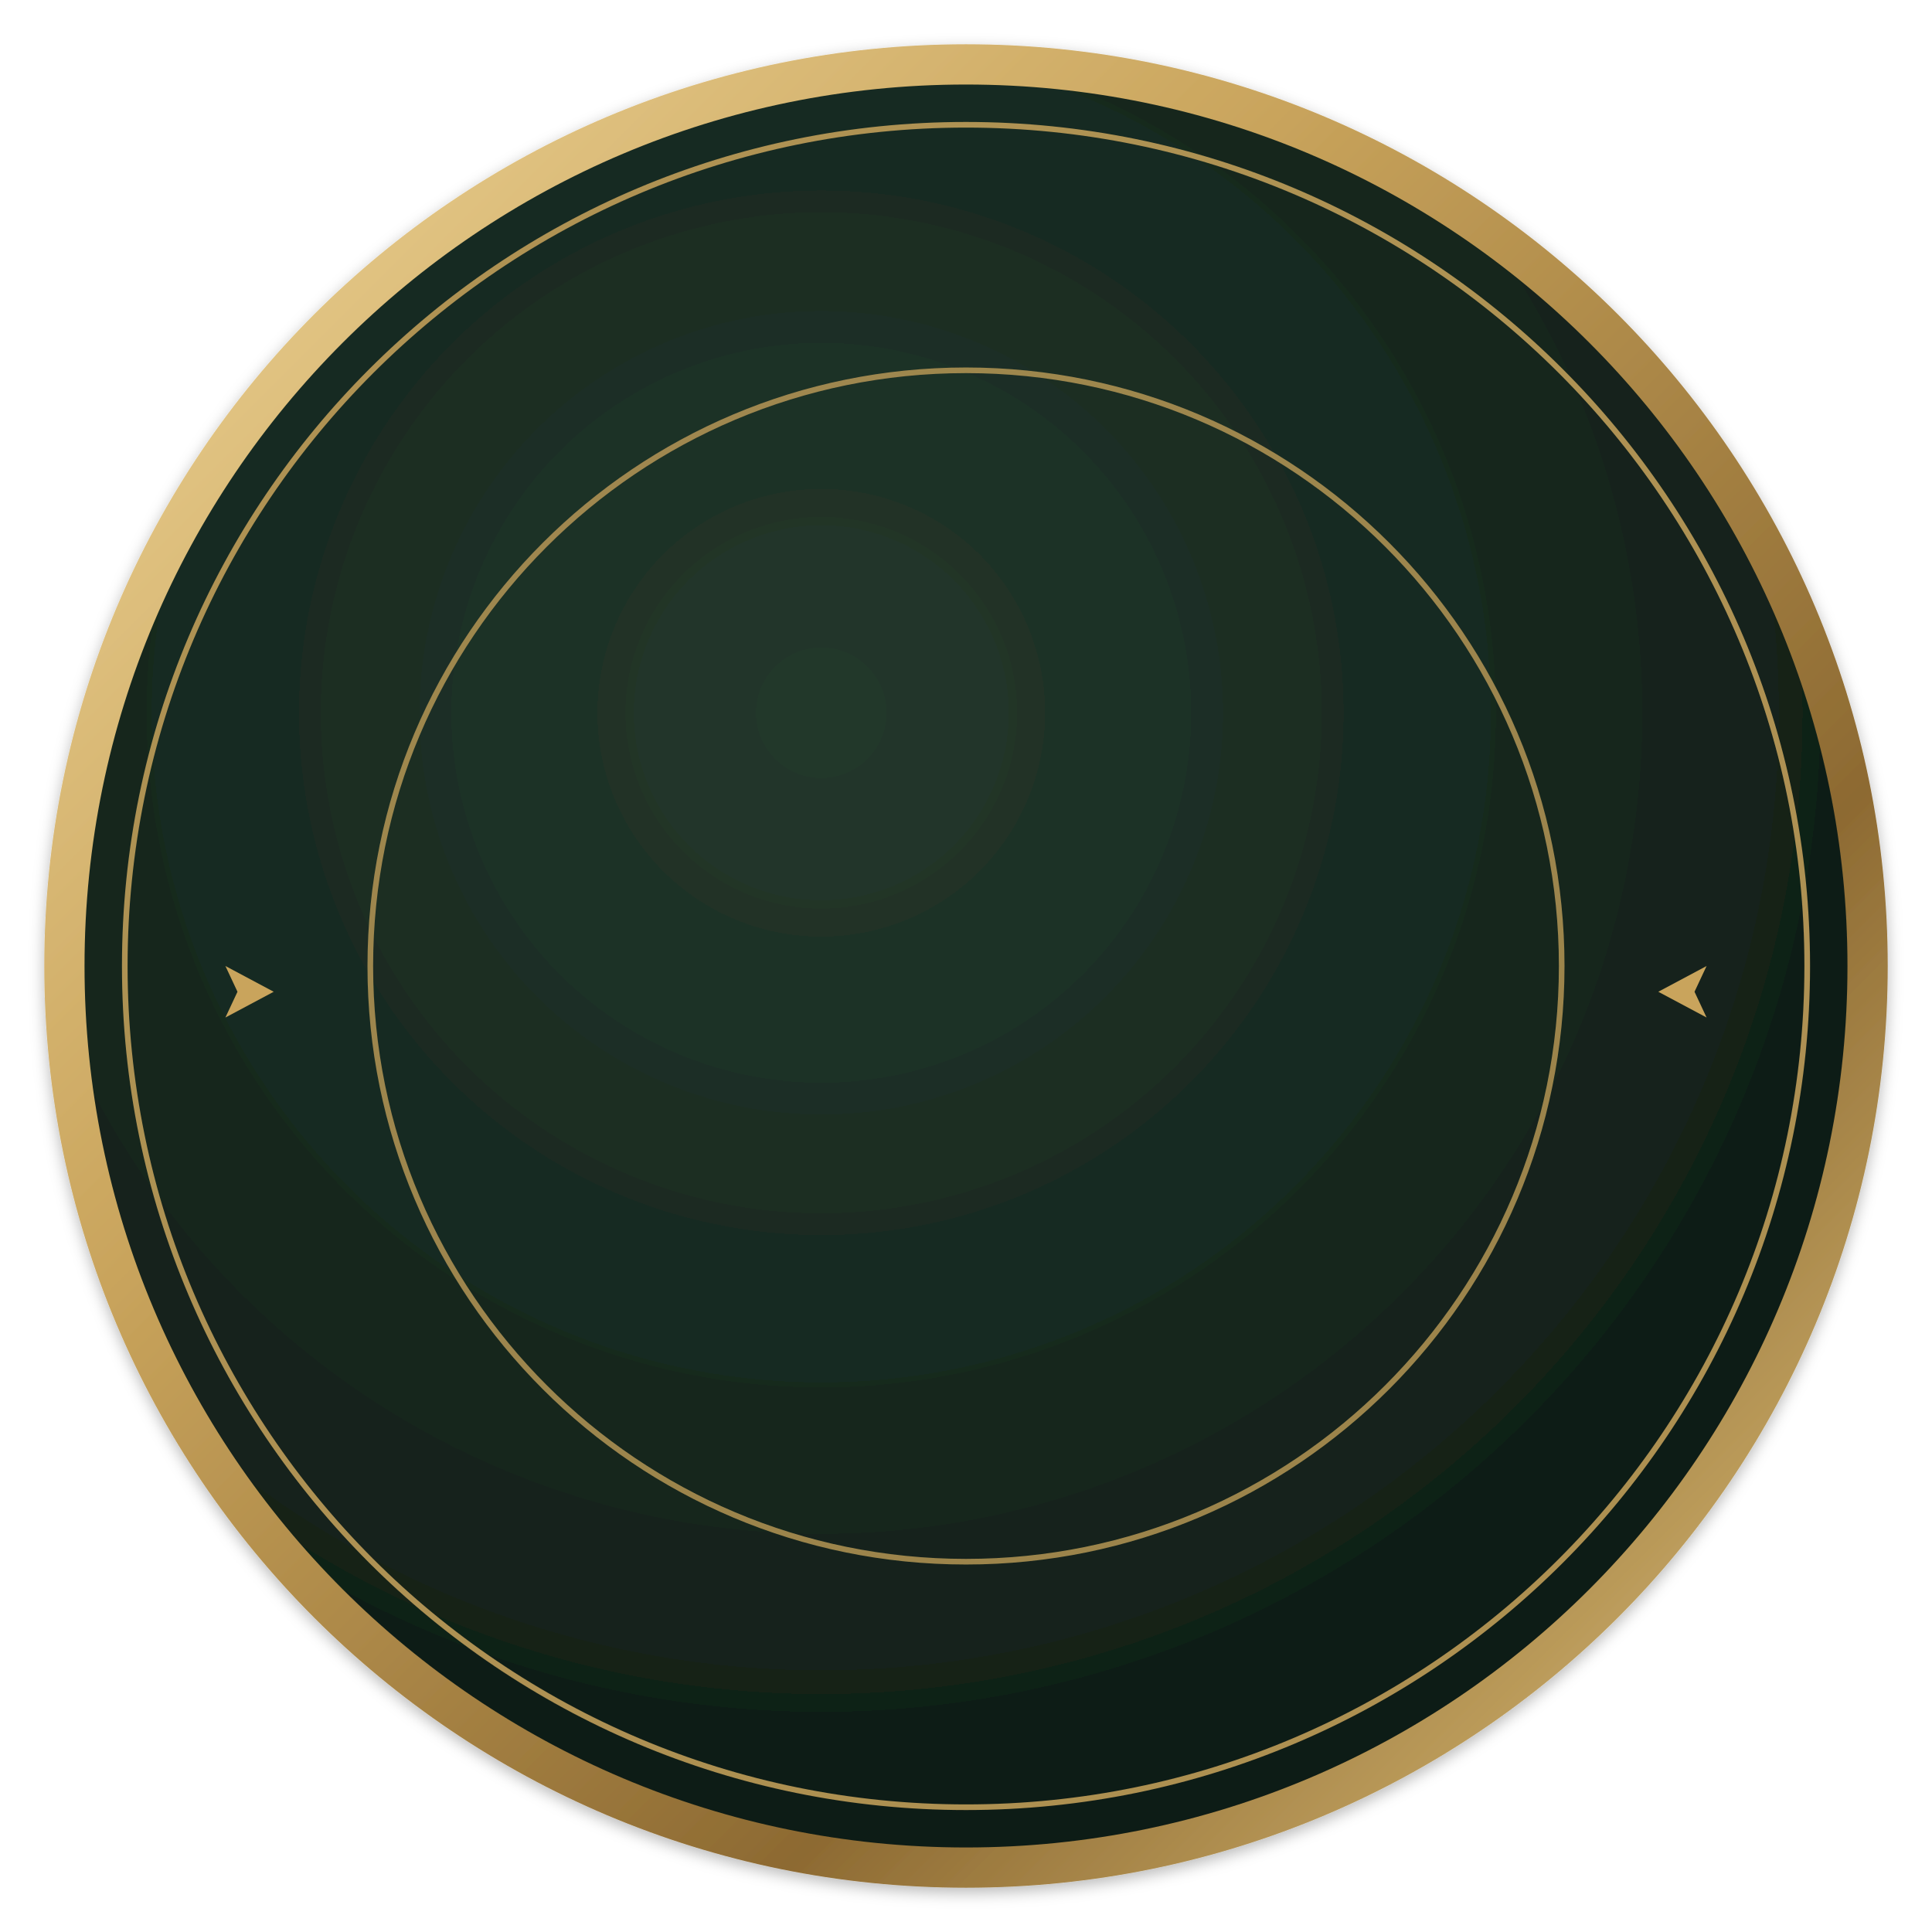
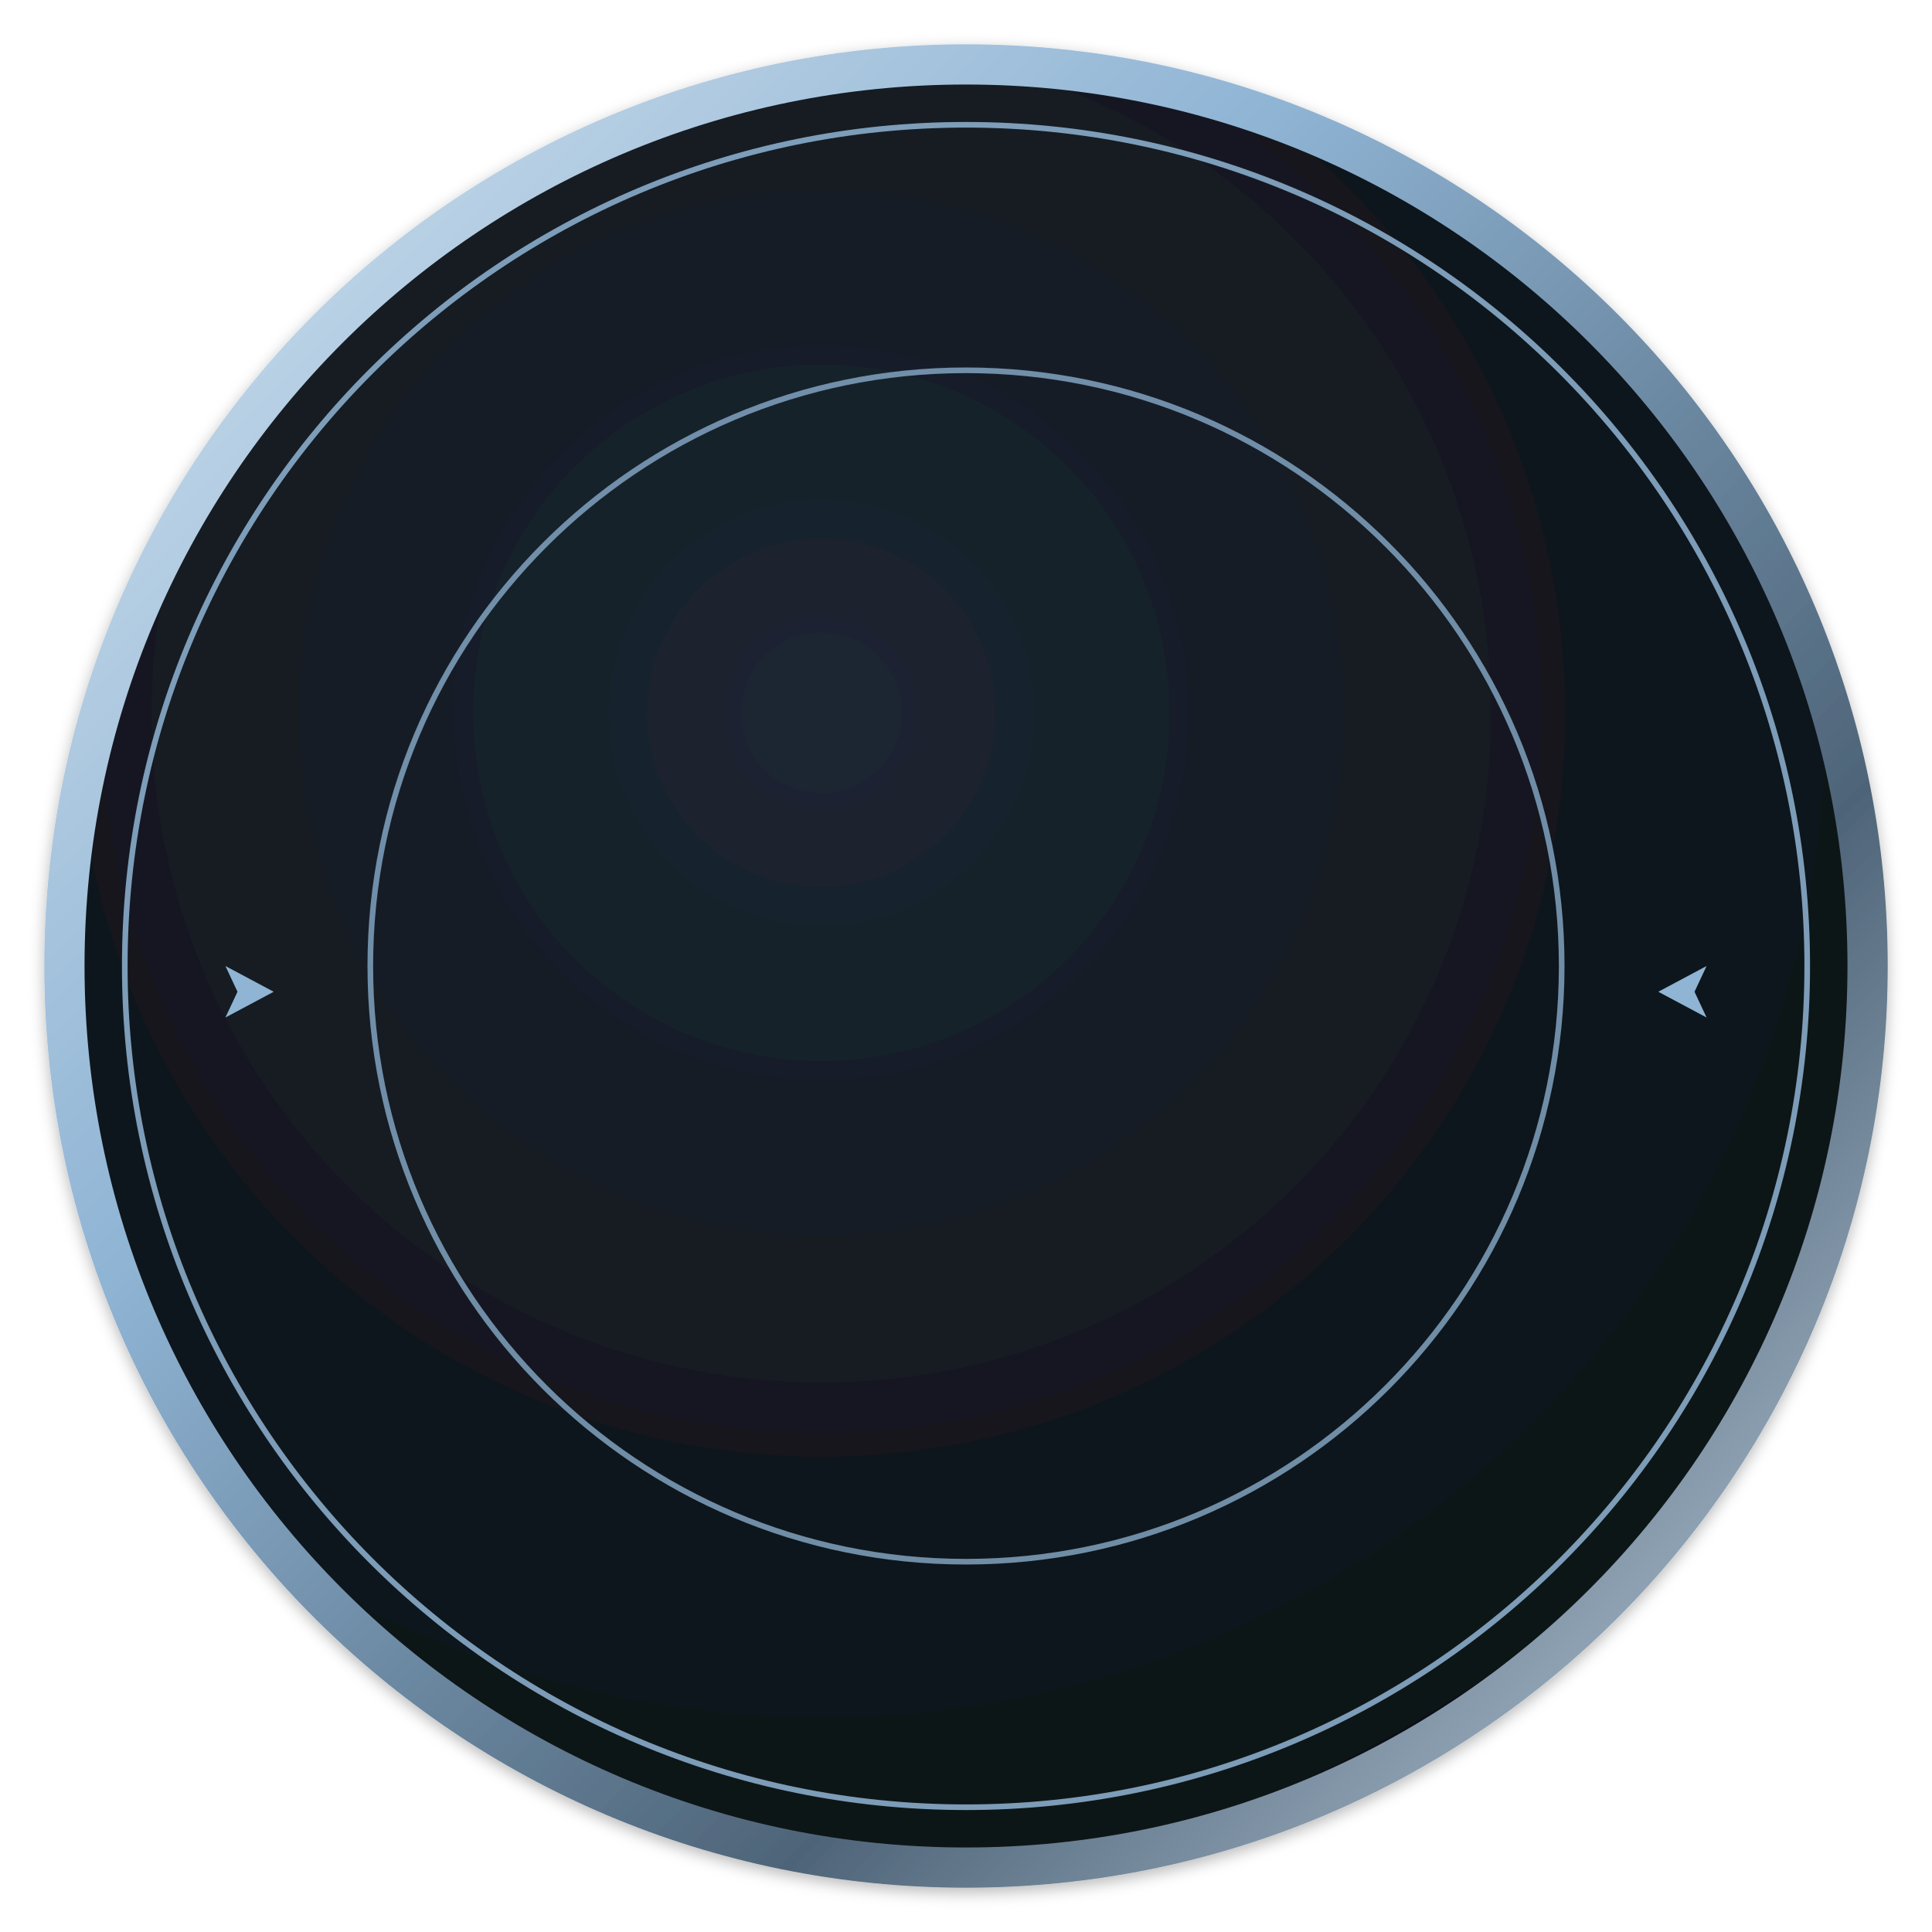
<svg xmlns="http://www.w3.org/2000/svg" viewBox="0 0 240 240" role="img" aria-hidden="true">
  <defs>
    <linearGradient id="brass" x1="0" y1="0" x2="1" y2="1">
-       <stop offset="0" stop-color="#f0d79a" />
-       <stop offset="0.35" stop-color="#c9a45c" />
-       <stop offset="0.7" stop-color="#8d6a32" />
-       <stop offset="1" stop-color="#e6c980" />
+       <stop offset="0" stop-color="#d5e4f0" />
+       <stop offset="0.35" stop-color="#8fb4d4" />
+       <stop offset="0.7" stop-color="#4e6478" />
+       <stop offset="1" stop-color="#c5d7e6" />
    </linearGradient>
    <radialGradient id="disk" cx="42%" cy="36%" r="70%">
-       <stop offset="0" stop-color="#24382c" />
-       <stop offset="0.55" stop-color="#16281f" />
-       <stop offset="1" stop-color="#0d1813" />
+       <stop offset="0" stop-color="#1c2632" />
+       <stop offset="0.55" stop-color="#121920" />
+       <stop offset="1" stop-color="#0c1014" />
    </radialGradient>
    <filter id="lift" x="-20%" y="-20%" width="140%" height="140%">
      <feDropShadow dx="0" dy="0.6" stdDeviation="0.9" flood-color="#000" flood-opacity="0.28" />
    </filter>
  </defs>
  <g filter="url(#lift)">
    <circle cx="120" cy="120" r="112" fill="url(#disk)" stroke="url(#brass)" stroke-width="5" />
-     <circle cx="120" cy="120" r="104.5" fill="none" stroke="#c9a45c" stroke-width="0.7" opacity="0.85" />
-     <circle cx="120" cy="120" r="74" fill="none" stroke="#c9a45c" stroke-width="0.7" opacity="0.75" />
-     <g fill="#c9a45c">
+     <circle cx="120" cy="120" r="104.5" fill="none" stroke="#8fb4d4" stroke-width="0.7" opacity="0.85" />
+     <circle cx="120" cy="120" r="74" fill="none" stroke="#8fb4d4" stroke-width="0.7" opacity="0.75" />
+     <g fill="#8fb4d4">
      <path d="M28 120 l6 3.2 -6 3.2 1.5-3.2 z" />
      <path d="M212 120 l-6 3.2 6 3.2 -1.5-3.2 z" />
    </g>
  </g>
</svg>
